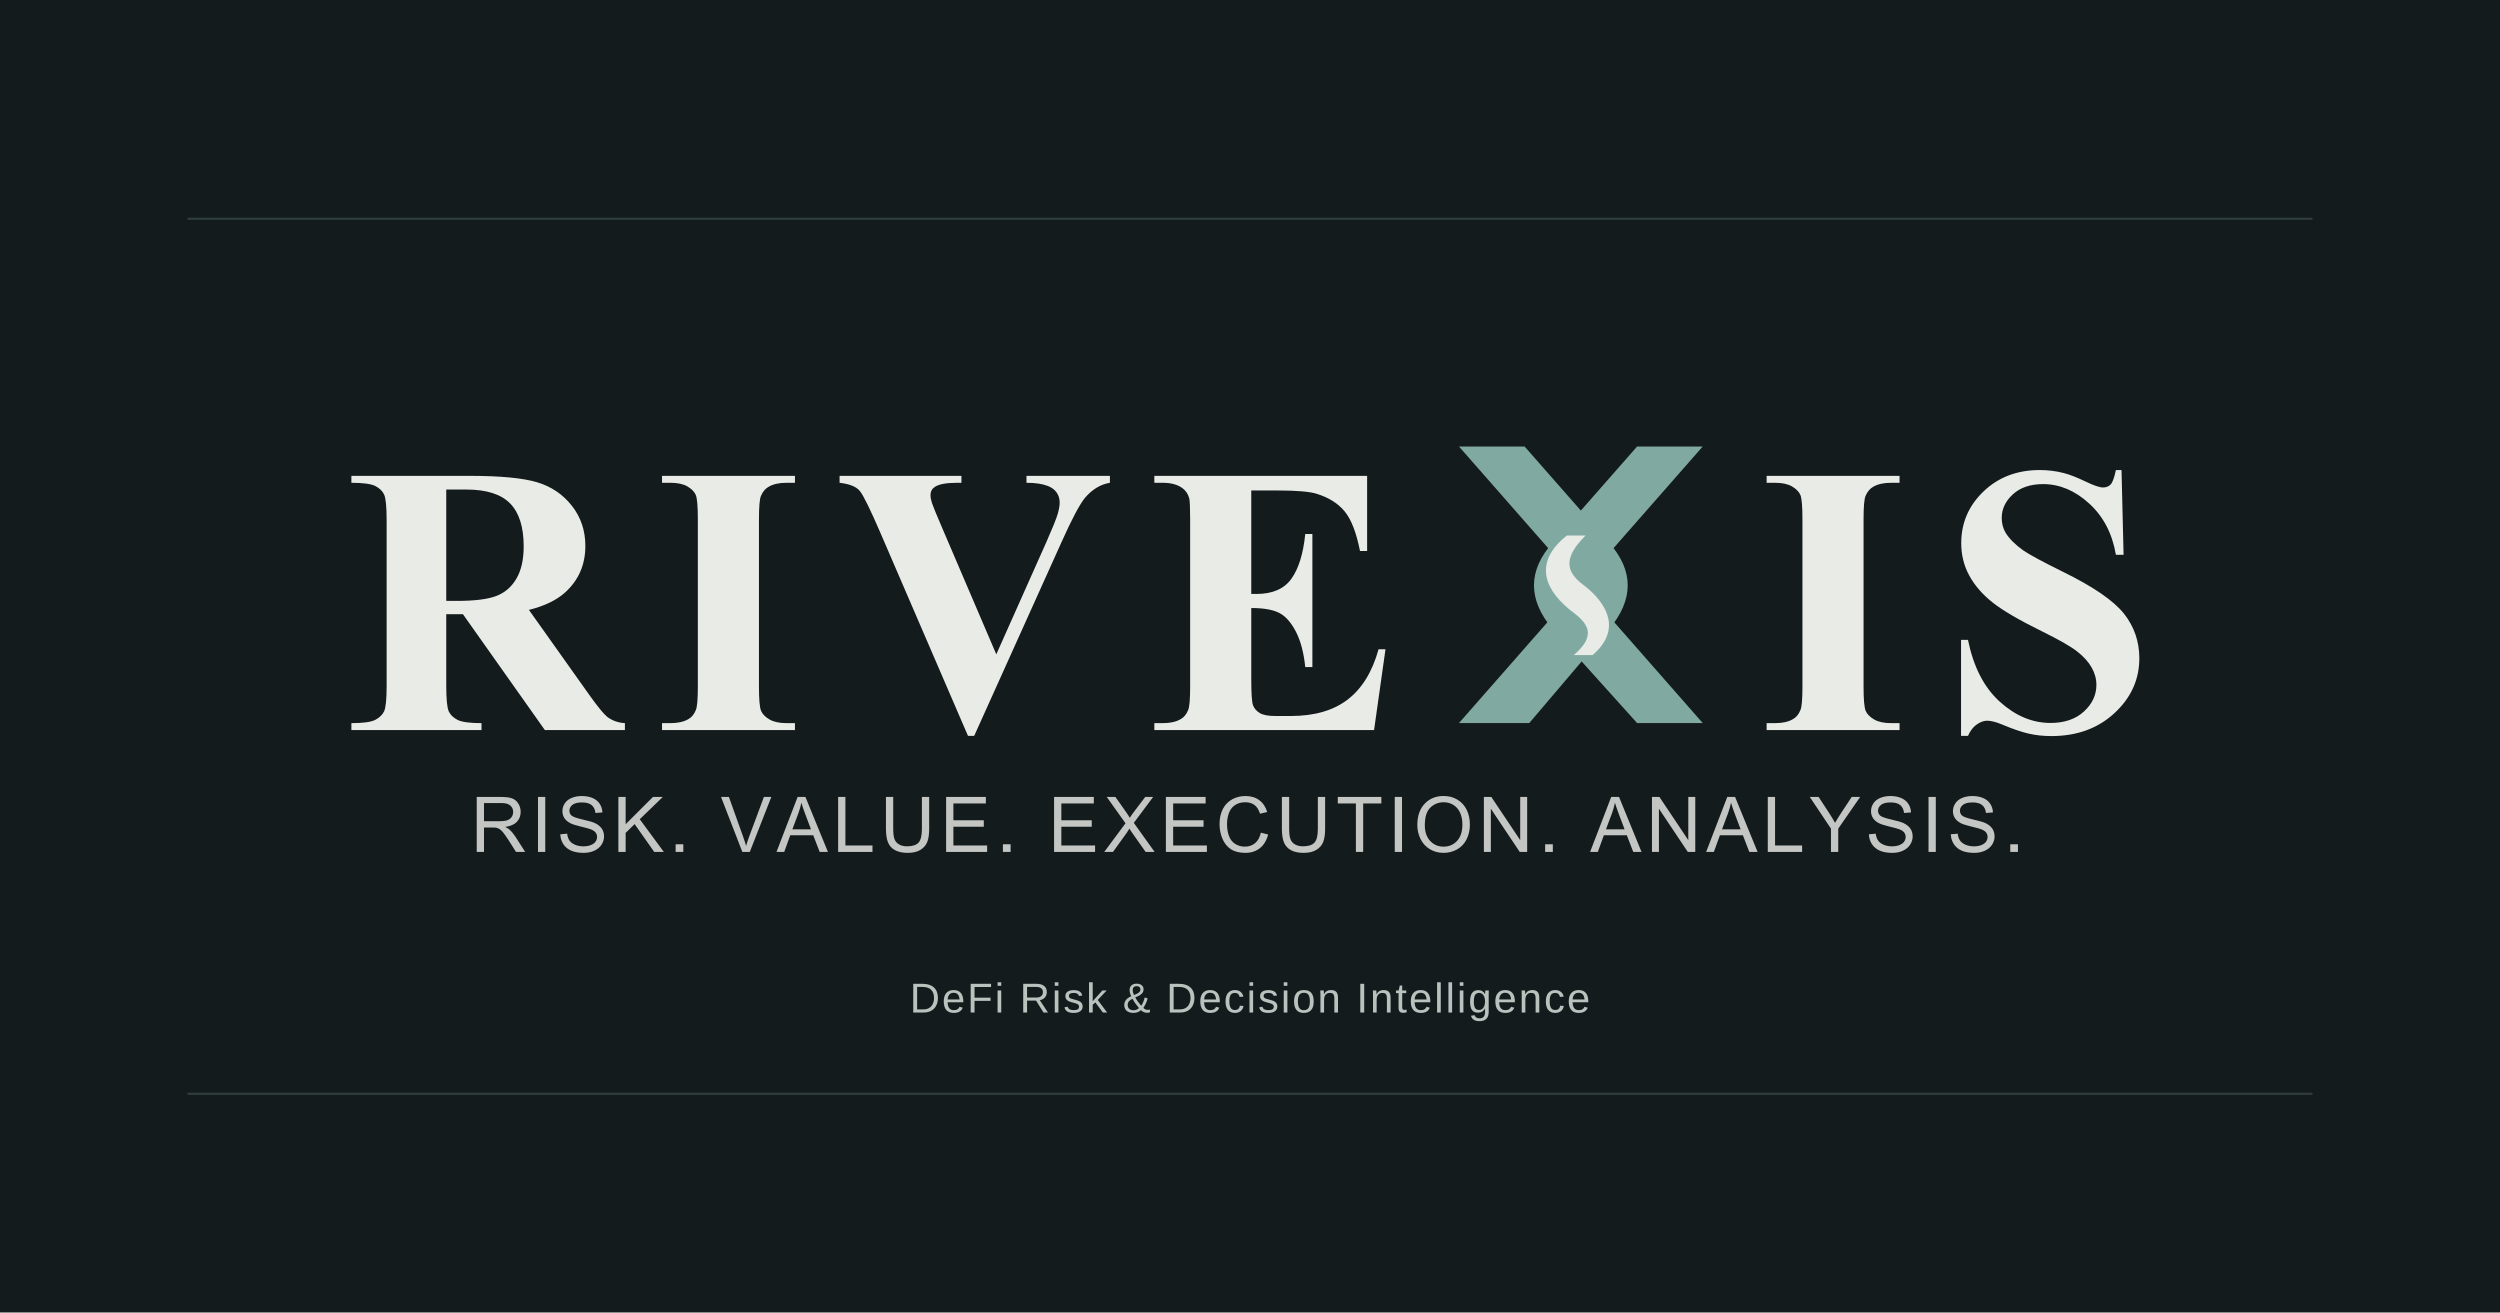
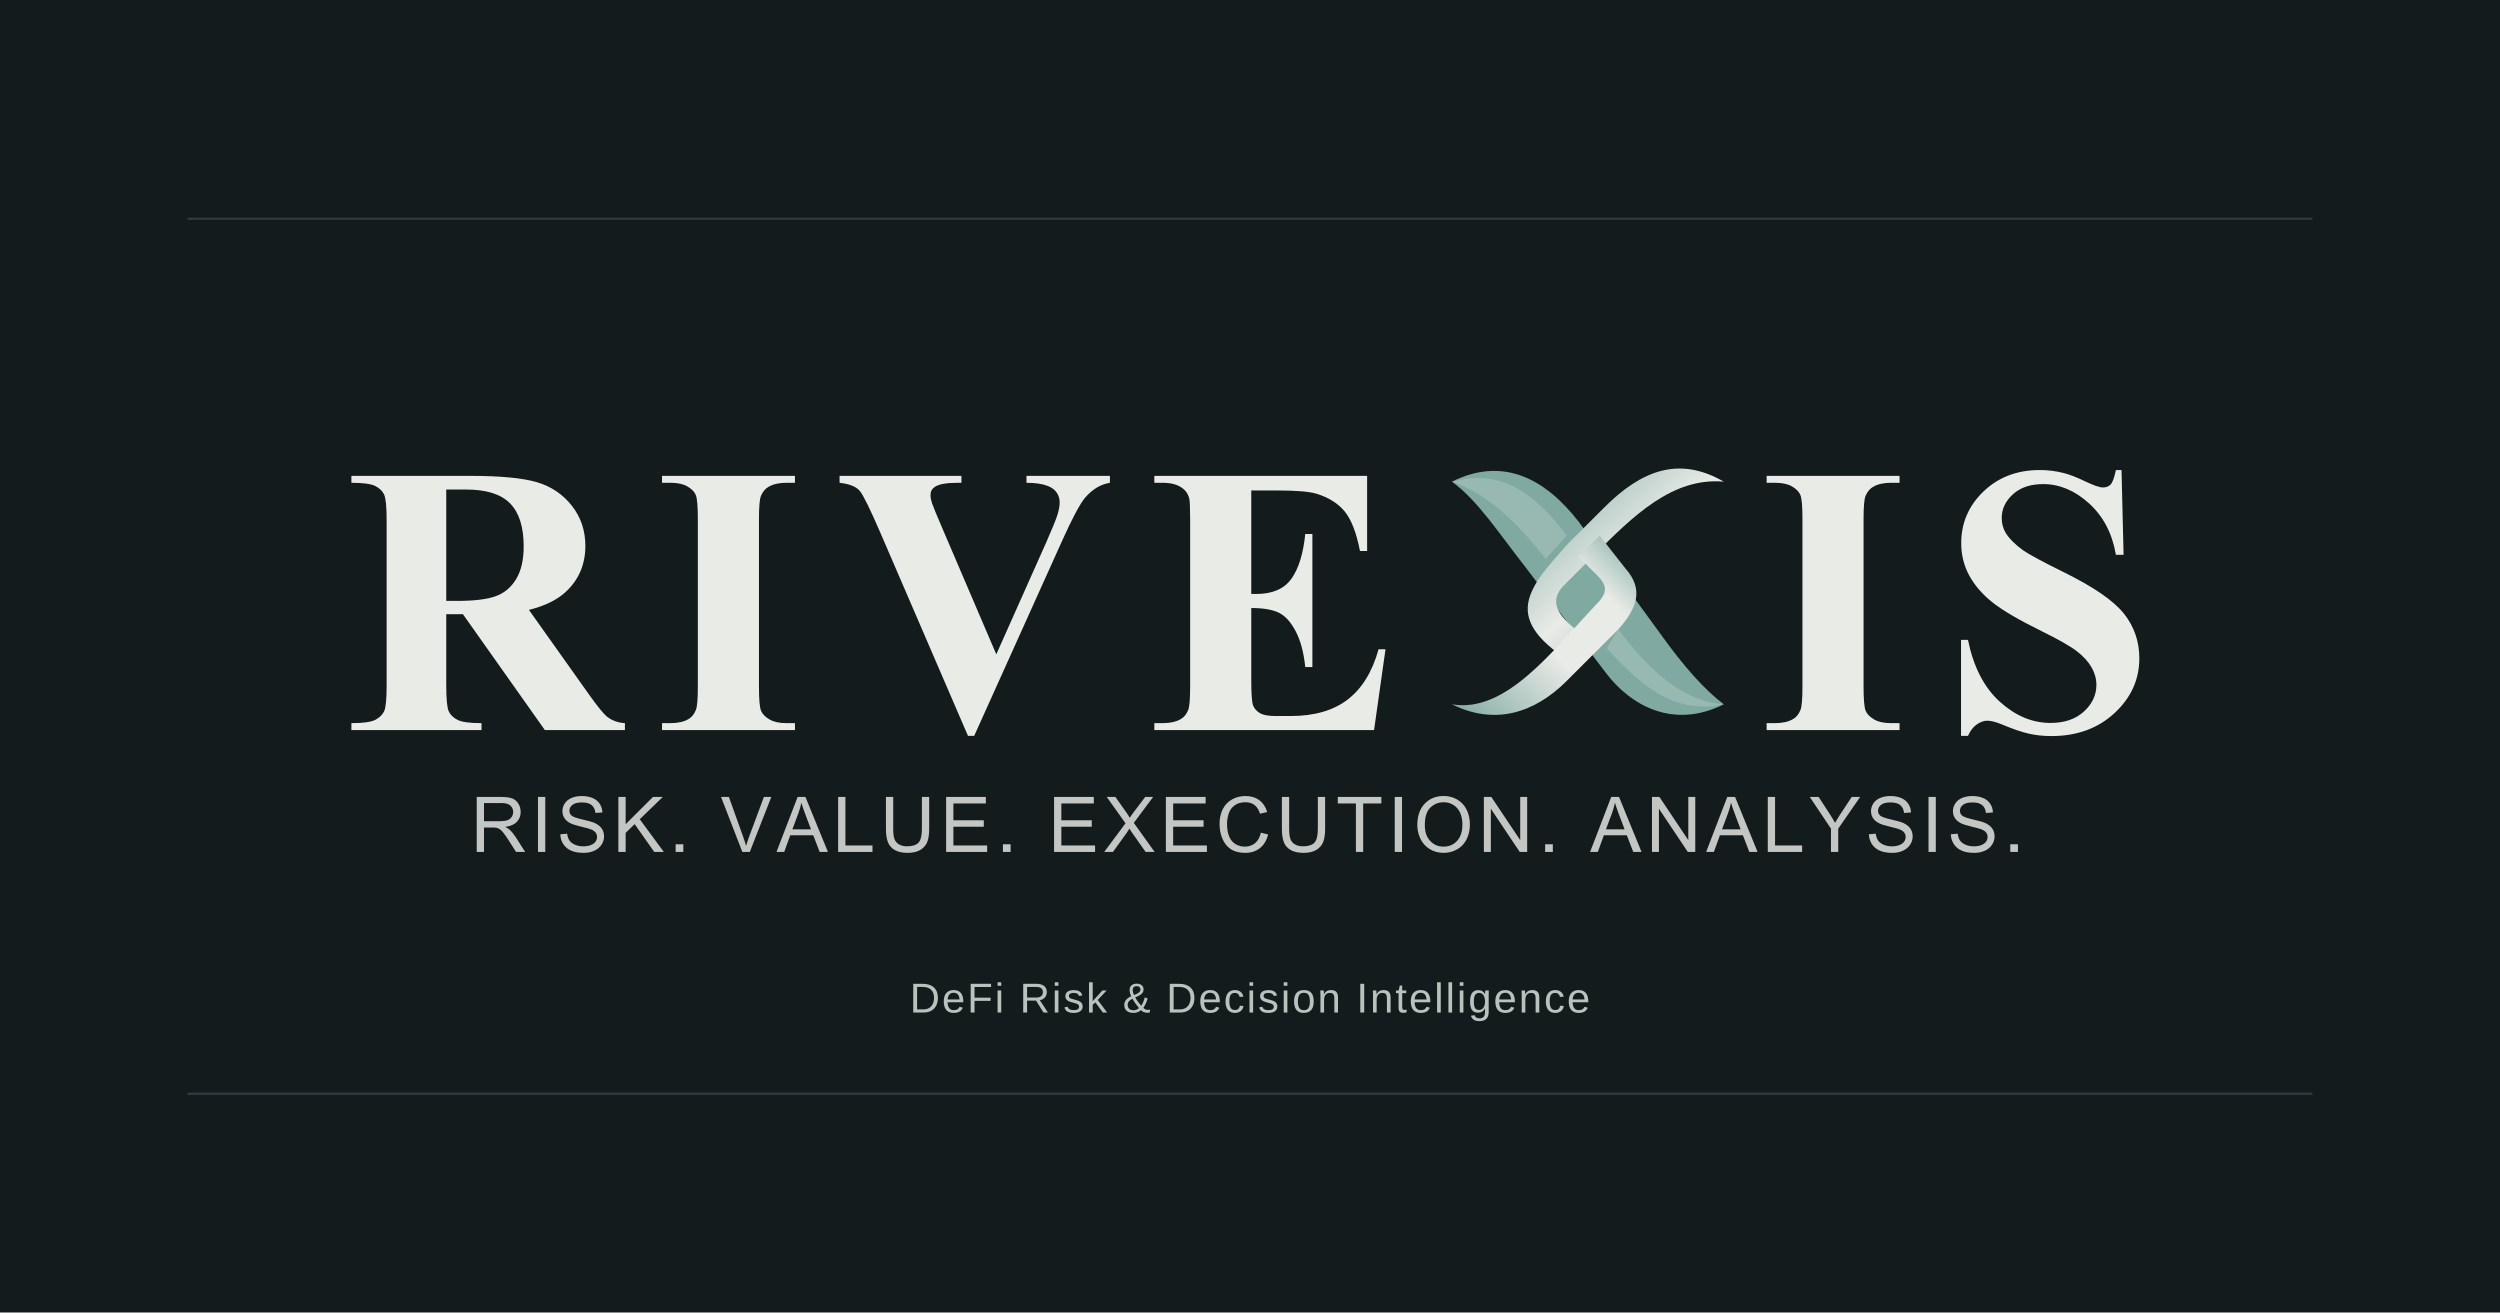
<svg xmlns="http://www.w3.org/2000/svg" width="1200" height="630" viewBox="0 0 1200 630">
  <rect width="1200" height="630" fill="#141B1D" />
  <path d="M90 105H1110M90 525H1110" stroke="#303E40" />
  <svg x="145" y="205" width="910" height="229" viewBox="0 0 809 203">
    <path fill="#E9EBE7" d="M61.52 79.56V109.96Q61.52 118.76 62.6 121.04Q63.68 123.32 66.4 124.68Q69.12 126.04 76.56 126.04V129.0H21.04V126.04Q28.56 126.04 31.24 124.64Q33.92 123.24 35.0 121.0Q36.08 118.76 36.08 109.96V39.56Q36.08 30.76 35.0 28.48Q33.92 26.2 31.2 24.84Q28.48 23.48 21.04 23.48V20.52H71.44Q91.12 20.52 100.24 23.24Q109.36 25.96 115.12 33.28Q120.88 40.6 120.88 50.44Q120.88 62.44 112.24 70.28Q106.72 75.24 96.8 77.72L122.88 114.44Q128.0 121.56 130.16 123.32Q133.44 125.8 137.76 126.04V129.0H103.6L68.64 79.56ZM61.52 26.36V73.88H66.08Q77.2 73.88 82.72 71.84Q88.24 69.8 91.4 64.48Q94.56 59.16 94.56 50.6Q94.56 38.2 88.76 32.28Q82.96 26.36 70.08 26.36ZM210.32 126.04V129.0H153.6V126.04H157.2Q161.92 126.04 164.8 124.36Q166.88 123.24 168.0 120.52Q168.88 118.6 168.88 110.44V39.08Q168.88 30.76 168.0 28.68Q167.12 26.6 164.44 25.04Q161.76 23.48 157.2 23.48H153.6V20.52H210.32V23.48H206.72Q202.0 23.48 199.12 25.16Q197.04 26.28 195.84 29.0Q194.96 30.92 194.96 39.08V110.44Q194.96 118.76 195.88 120.84Q196.8 122.92 199.48 124.48Q202.16 126.04 206.72 126.04ZM344.72 20.52V23.48Q338.8 24.44 334.16 29.8Q330.8 33.8 324.16 48.6L286.8 131.48H284.16L246.96 45.24Q240.24 29.64 237.96 26.92Q235.68 24.2 229.36 23.48V20.52H281.36V23.48H279.6Q272.56 23.48 270.0 25.24Q268.16 26.44 268.16 28.76Q268.16 30.2 268.8 32.16Q269.44 34.12 273.12 42.68L296.24 96.68L317.68 48.6Q321.52 39.88 322.4 36.92Q323.28 33.96 323.28 31.88Q323.28 29.48 322.0 27.64Q320.72 25.8 318.24 24.84Q314.8 23.48 309.12 23.48V20.52ZM405.04 26.76V70.92H407.2Q417.52 70.92 422.16 64.44Q426.8 57.96 428.08 45.32H431.12V102.12H428.08Q427.12 92.84 424.04 86.92Q420.96 81.0 416.88 78.96Q412.8 76.92 405.04 76.92V107.48Q405.04 116.44 405.8 118.44Q406.56 120.44 408.64 121.72Q410.72 123.0 415.36 123.0H421.84Q437.04 123.0 446.2 115.96Q455.36 108.92 459.36 94.52H462.32L457.44 129.0H363.68V126.04H367.28Q372.0 126.04 374.88 124.36Q376.96 123.24 378.08 120.52Q378.96 118.6 378.96 110.44V39.08Q378.96 31.72 378.56 30.04Q377.76 27.24 375.6 25.72Q372.56 23.48 367.28 23.48H363.68V20.52H454.48V52.6H451.44Q449.12 40.84 444.92 35.72Q440.72 30.6 433.04 28.2Q428.56 26.76 416.24 26.76ZM681.68 126.04V129.0H624.96V126.04H628.56Q633.28 126.04 636.16 124.36Q638.24 123.24 639.36 120.52Q640.24 118.6 640.24 110.44V39.08Q640.24 30.76 639.36 28.68Q638.48 26.6 635.8 25.04Q633.12 23.48 628.56 23.48H624.96V20.52H681.68V23.48H678.08Q673.36 23.48 670.48 25.16Q668.4 26.28 667.2 29.0Q666.32 30.92 666.32 39.08V110.44Q666.32 118.76 667.24 120.84Q668.16 122.92 670.84 124.48Q673.52 126.04 678.08 126.04ZM776.4 18.04 777.28 54.2H774.0Q771.68 40.6 762.6 32.32Q753.52 24.04 742.96 24.04Q734.8 24.04 730.04 28.4Q725.28 32.76 725.28 38.44Q725.28 42.04 726.96 44.84Q729.28 48.6 734.4 52.28Q738.16 54.92 751.76 61.64Q770.8 71.0 777.44 79.32Q784.0 87.64 784.0 98.36Q784.0 111.96 773.4 121.76Q762.8 131.56 746.48 131.56Q741.36 131.56 736.8 130.52Q732.24 129.48 725.36 126.6Q721.52 125.0 719.04 125.0Q716.96 125.0 714.64 126.6Q712.32 128.2 710.88 131.48H707.92V90.52H710.88Q714.4 107.8 724.44 116.88Q734.48 125.96 746.08 125.96Q755.04 125.96 760.36 121.08Q765.68 116.2 765.68 109.72Q765.68 105.88 763.64 102.28Q761.6 98.68 757.44 95.44Q753.28 92.2 742.72 87.0Q727.92 79.72 721.44 74.6Q714.96 69.48 711.48 63.16Q708 56.84 708 49.24Q708 36.28 717.52 27.16Q727.04 18.04 741.52 18.04Q746.8 18.04 751.76 19.32Q755.52 20.28 760.92 22.88Q766.32 25.48 768.48 25.48Q770.56 25.48 771.76 24.2Q772.96 22.92 774.0 18.04Z" />
    <g transform="translate(485.68 4)">
-       <path fill="#80AAA1" d="M8 4H36L72 45Q88 63 72 82L38 122H8L51 73Q60 63 51 53Z" />
-       <path fill="#80AAA1" d="M84 4H112L69 53Q60 63 69 73L112 122H84L48 82Q32 63 48 45Z" />
-       <path fill="#E9EBE7" d="M54 42C39 54 45 66 57 75C65 81 65 86 57 93L65 93C79 81 69 69 61 63C53 57 53 51 62 42Z" />
+       <defs>
+         <linearGradient id="ribbon" x1="0" y1="0" x2="1" y2="1">
+           <stop stop-color="#80AAA1" />
+           <stop offset=".5" stop-color="#E9EBE7" />
+           <stop offset="1" stop-color="#80AAA1" />
+         </linearGradient>
+         <linearGradient id="weave" x1="0" y1="1" x2="1" y2="0">
+           <stop stop-color="#80AAA1" />
+           <stop offset=".45" stop-color="#E9EBE7" />
+           <stop offset=".75" stop-color="#E9EBE7" />
+           <stop offset="1" stop-color="#80AAA1" />
+         </linearGradient>
+       </defs>
+       <path fill="#80AAA1" d="M5 19C27 8 45 18 59 36L94 84C104 98 113 108 121 114C99 125 81 114 71 101L36 55C25 41 16 27 5 19Z" />
+       <path fill="url(#ribbon)" d="M121 19C99 17 82 34 66 50L53 63C46 70 50 76 59 83L50 92C38 83 35 75 39 66C42 59 48 53 54 46L70 30C86 14 102 8 121 19Z" />
+       <path fill="url(#weave)" d="M5 114C28 118 48 91 66 72C71 67 72 64 67 59L59 51L68 42L79 56C87 65 84 73 76 82L54 104C40 118 23 123 5 114Z" />
+       <path fill="#E9EBE7" opacity=".22" d="M5 19C27 13 41 25 54 42L45 52C31 34 19 24 5 19ZM76 82C90 101 105 113 121 114C102 118 88 109 71 90Z" />
    </g>
    <path fill="#E9EBE7" opacity=".82" d="M74.524 181.0V157.544H84.924Q88.06 157.544 89.692 158.176Q91.324 158.808 92.3 160.408Q93.276 162.008 93.276 163.944Q93.276 166.44 91.66 168.152Q90.044 169.864 86.668 170.328Q87.9 170.92 88.54 171.496Q89.9 172.744 91.116 174.616L95.196 181.0H91.292L88.188 176.12Q86.828 174.008 85.948 172.888Q85.068 171.768 84.372 171.32Q83.676 170.872 82.956 170.696Q82.428 170.584 81.228 170.584H77.628V181.0ZM77.628 167.896H84.3Q86.428 167.896 87.628 167.456Q88.828 167.016 89.452 166.048Q90.076 165.08 90.076 163.944Q90.076 162.28 88.868 161.208Q87.66 160.136 85.052 160.136H77.628ZM100.668 181.0V157.544H103.772V181.0ZM110.188 173.464 113.116 173.208Q113.324 174.968 114.084 176.096Q114.844 177.224 116.444 177.92Q118.044 178.616 120.044 178.616Q121.82 178.616 123.18 178.088Q124.54 177.56 125.204 176.64Q125.868 175.72 125.868 174.632Q125.868 173.528 125.228 172.704Q124.588 171.88 123.116 171.32Q122.172 170.952 118.94 170.176Q115.708 169.4 114.412 168.712Q112.732 167.832 111.908 166.528Q111.084 165.224 111.084 163.608Q111.084 161.832 112.092 160.288Q113.1 158.744 115.036 157.944Q116.972 157.144 119.34 157.144Q121.948 157.144 123.94 157.984Q125.932 158.824 127.004 160.456Q128.076 162.088 128.156 164.152L125.18 164.376Q124.94 162.152 123.556 161.016Q122.172 159.88 119.468 159.88Q116.652 159.88 115.364 160.912Q114.076 161.944 114.076 163.4Q114.076 164.664 114.988 165.48Q115.884 166.296 119.668 167.152Q123.452 168.008 124.86 168.648Q126.908 169.592 127.884 171.04Q128.86 172.488 128.86 174.376Q128.86 176.248 127.788 177.904Q126.716 179.56 124.708 180.48Q122.7 181.4 120.188 181.4Q117.004 181.4 114.852 180.472Q112.7 179.544 111.476 177.68Q110.252 175.816 110.188 173.464ZM134.972 181.0V157.544H138.076V169.176L149.724 157.544H153.932L144.092 167.048L154.364 181.0H150.268L141.916 169.128L138.076 172.872V181.0ZM159.404 181.0V177.72H162.684V181.0ZM187.868 181.0 178.78 157.544H182.14L188.236 174.584Q188.972 176.632 189.468 178.424Q190.012 176.504 190.732 174.584L197.068 157.544H200.236L191.052 181.0ZM202.444 181.0 211.452 157.544H214.796L224.396 181.0H220.86L218.124 173.896H208.316L205.74 181.0ZM209.212 171.368H217.164L214.716 164.872Q213.596 161.912 213.052 160.008Q212.604 162.264 211.788 164.488ZM228.748 181.0V157.544H231.852V178.232H243.404V181.0ZM264.492 157.544H267.596V171.096Q267.596 174.632 266.796 176.712Q265.996 178.792 263.908 180.096Q261.82 181.4 258.428 181.4Q255.132 181.4 253.036 180.264Q250.94 179.128 250.044 176.976Q249.148 174.824 249.148 171.096V157.544H252.252V171.08Q252.252 174.136 252.82 175.584Q253.388 177.032 254.772 177.816Q256.156 178.6 258.156 178.6Q261.58 178.6 263.036 177.048Q264.492 175.496 264.492 171.08ZM274.828 181.0V157.544H291.788V160.312H277.932V167.496H290.908V170.248H277.932V178.232H292.332V181.0ZM299.068 181.0V177.72H302.348V181.0ZM320.892 181.0V157.544H337.852V160.312H323.996V167.496H336.972V170.248H323.996V178.232H338.396V181.0ZM342.3 181.0 351.372 168.776 343.372 157.544H347.068L351.324 163.56Q352.652 165.432 353.212 166.44Q353.996 165.16 355.068 163.768L359.788 157.544H363.164L354.924 168.6L363.804 181.0H359.964L354.06 172.632Q353.564 171.912 353.036 171.064Q352.252 172.344 351.916 172.824L346.028 181.0ZM368.604 181.0V157.544H385.564V160.312H371.708V167.496H384.684V170.248H371.708V178.232H386.108V181.0ZM409.132 172.776 412.236 173.56Q411.26 177.384 408.724 179.392Q406.188 181.4 402.524 181.4Q398.732 181.4 396.356 179.856Q393.98 178.312 392.74 175.384Q391.5 172.456 391.5 169.096Q391.5 165.432 392.9 162.704Q394.3 159.976 396.884 158.56Q399.468 157.144 402.572 157.144Q406.092 157.144 408.492 158.936Q410.892 160.728 411.836 163.976L408.78 164.696Q407.964 162.136 406.412 160.968Q404.86 159.8 402.508 159.8Q399.804 159.8 397.988 161.096Q396.172 162.392 395.436 164.576Q394.7 166.76 394.7 169.08Q394.7 172.072 395.572 174.304Q396.444 176.536 398.284 177.64Q400.124 178.744 402.268 178.744Q404.876 178.744 406.684 177.24Q408.492 175.736 409.132 172.776ZM433.452 157.544H436.556V171.096Q436.556 174.632 435.756 176.712Q434.956 178.792 432.868 180.096Q430.78 181.4 427.388 181.4Q424.092 181.4 421.996 180.264Q419.9 179.128 419.004 176.976Q418.108 174.824 418.108 171.096V157.544H421.212V171.08Q421.212 174.136 421.78 175.584Q422.348 177.032 423.732 177.816Q425.116 178.6 427.116 178.6Q430.54 178.6 431.996 177.048Q433.452 175.496 433.452 171.08ZM449.692 181.0V160.312H441.964V157.544H460.556V160.312H452.796V181.0ZM466.268 181.0V157.544H469.372V181.0ZM475.9 169.576Q475.9 163.736 479.036 160.432Q482.172 157.128 487.132 157.128Q490.38 157.128 492.988 158.68Q495.596 160.232 496.964 163.008Q498.332 165.784 498.332 169.304Q498.332 172.872 496.892 175.688Q495.452 178.504 492.812 179.952Q490.172 181.4 487.116 181.4Q483.804 181.4 481.196 179.8Q478.588 178.2 477.244 175.432Q475.9 172.664 475.9 169.576ZM479.1 169.624Q479.1 173.864 481.38 176.304Q483.66 178.744 487.1 178.744Q490.604 178.744 492.868 176.28Q495.132 173.816 495.132 169.288Q495.132 166.424 494.164 164.288Q493.196 162.152 491.332 160.976Q489.468 159.8 487.148 159.8Q483.852 159.8 481.476 162.064Q479.1 164.328 479.1 169.624ZM504.3 181.0V157.544H507.484L519.804 175.96V157.544H522.78V181.0H519.596L507.276 162.568V181.0ZM530.444 181.0V177.72H533.724V181.0ZM549.628 181.0 558.636 157.544H561.98L571.58 181.0H568.044L565.308 173.896H555.5L552.924 181.0ZM556.396 171.368H564.348L561.9 164.872Q560.78 161.912 560.236 160.008Q559.788 162.264 558.972 164.488ZM576.028 181.0V157.544H579.212L591.532 175.96V157.544H594.508V181.0H591.324L579.004 162.568V181.0ZM599.148 181.0 608.156 157.544H611.5L621.1 181.0H617.564L614.828 173.896H605.02L602.444 181.0ZM605.916 171.368H613.868L611.42 164.872Q610.3 161.912 609.756 160.008Q609.308 162.264 608.492 164.488ZM625.452 181.0V157.544H628.556V178.232H640.108V181.0ZM652.412 181.0V171.064L643.372 157.544H647.148L651.772 164.616Q653.052 166.6 654.156 168.584Q655.212 166.744 656.716 164.44L661.26 157.544H664.876L655.516 171.064V181.0ZM668.604 173.464 671.532 173.208Q671.74 174.968 672.5 176.096Q673.26 177.224 674.86 177.92Q676.46 178.616 678.46 178.616Q680.236 178.616 681.596 178.088Q682.956 177.56 683.62 176.64Q684.284 175.72 684.284 174.632Q684.284 173.528 683.644 172.704Q683.004 171.88 681.532 171.32Q680.588 170.952 677.356 170.176Q674.124 169.4 672.828 168.712Q671.148 167.832 670.324 166.528Q669.5 165.224 669.5 163.608Q669.5 161.832 670.508 160.288Q671.516 158.744 673.452 157.944Q675.388 157.144 677.756 157.144Q680.364 157.144 682.356 157.984Q684.348 158.824 685.42 160.456Q686.492 162.088 686.572 164.152L683.596 164.376Q683.356 162.152 681.972 161.016Q680.588 159.88 677.884 159.88Q675.068 159.88 673.78 160.912Q672.492 161.944 672.492 163.4Q672.492 164.664 673.404 165.48Q674.3 166.296 678.084 167.152Q681.868 168.008 683.276 168.648Q685.324 169.592 686.3 171.04Q687.276 172.488 687.276 174.376Q687.276 176.248 686.204 177.904Q685.132 179.56 683.124 180.48Q681.116 181.4 678.604 181.4Q675.42 181.4 673.268 180.472Q671.116 179.544 669.892 177.68Q668.668 175.816 668.604 173.464ZM694.044 181.0V157.544H697.148V181.0ZM703.564 173.464 706.492 173.208Q706.7 174.968 707.46 176.096Q708.22 177.224 709.82 177.92Q711.42 178.616 713.42 178.616Q715.196 178.616 716.556 178.088Q717.916 177.56 718.58 176.64Q719.244 175.72 719.244 174.632Q719.244 173.528 718.604 172.704Q717.964 171.88 716.492 171.32Q715.548 170.952 712.316 170.176Q709.084 169.4 707.788 168.712Q706.108 167.832 705.284 166.528Q704.46 165.224 704.46 163.608Q704.46 161.832 705.468 160.288Q706.476 158.744 708.412 157.944Q710.348 157.144 712.716 157.144Q715.324 157.144 717.316 157.984Q719.308 158.824 720.38 160.456Q721.452 162.088 721.532 164.152L718.556 164.376Q718.316 162.152 716.932 161.016Q715.548 159.88 712.844 159.88Q710.028 159.88 708.74 160.912Q707.452 161.944 707.452 163.4Q707.452 164.664 708.364 165.48Q709.26 166.296 713.044 167.152Q716.828 168.008 718.236 168.648Q720.284 169.592 721.26 171.04Q722.236 172.488 722.236 174.376Q722.236 176.248 721.164 177.904Q720.092 179.56 718.084 180.48Q716.076 181.4 713.564 181.4Q710.38 181.4 708.228 180.472Q706.076 179.544 704.852 177.68Q703.628 175.816 703.564 173.464ZM728.924 181.0V177.72H732.204V181.0Z" />
  </svg>
  <text x="600" y="486" text-anchor="middle" fill="#B8C3BE" font-family="Arial,sans-serif" font-size="20" letter-spacing="1">DeFi Risk &amp; Decision Intelligence</text>
</svg>
